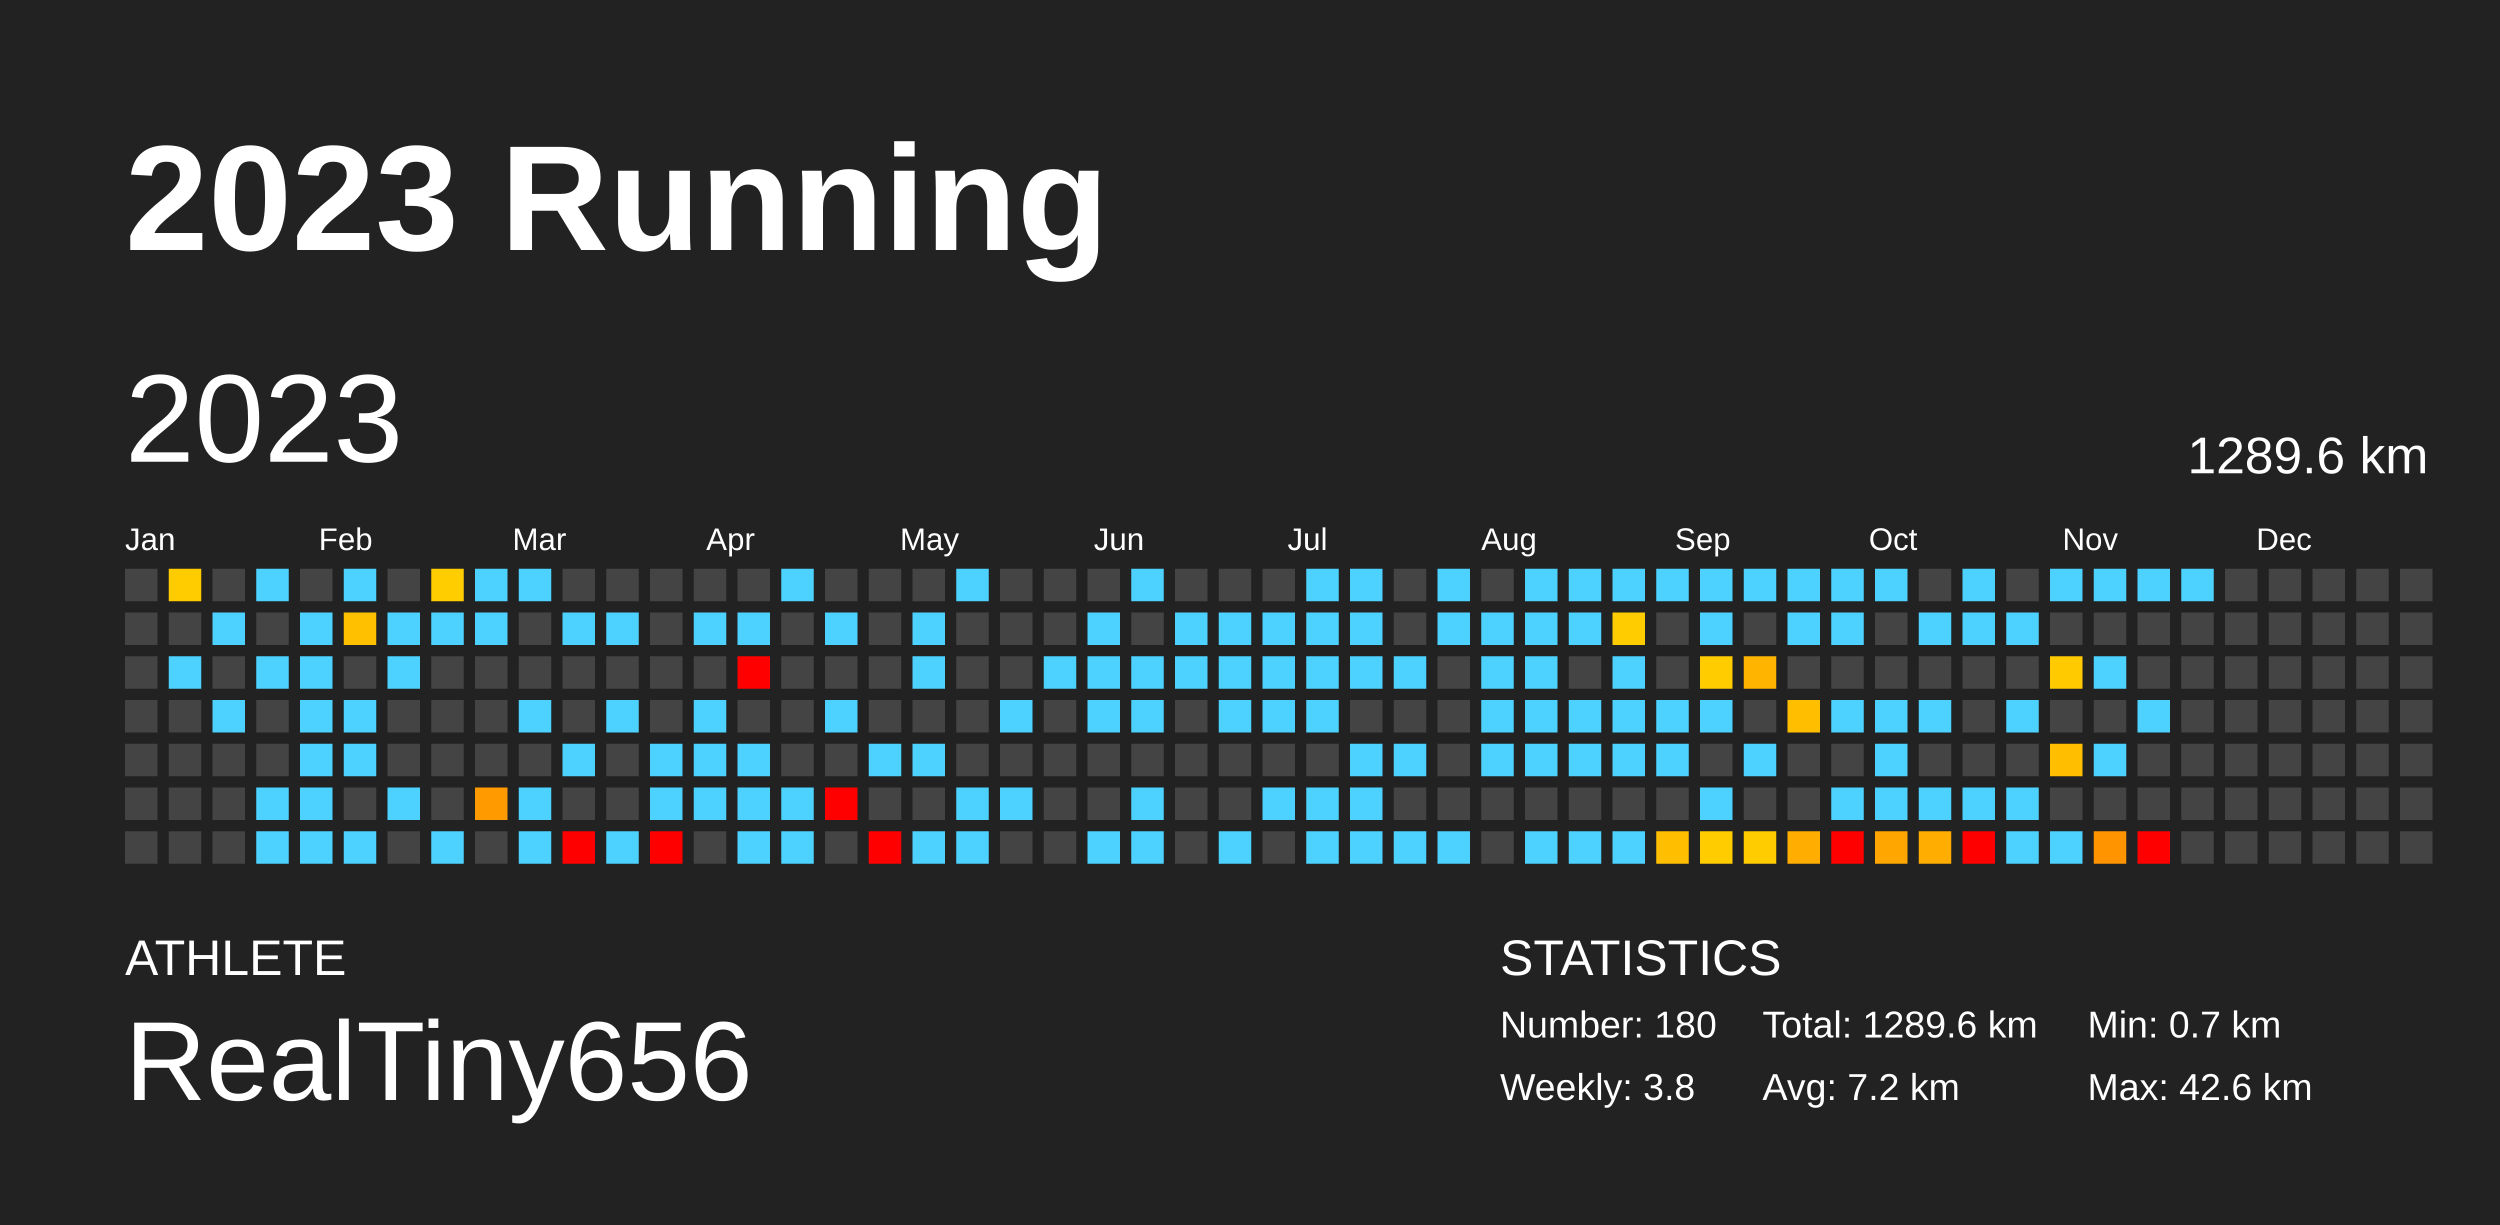
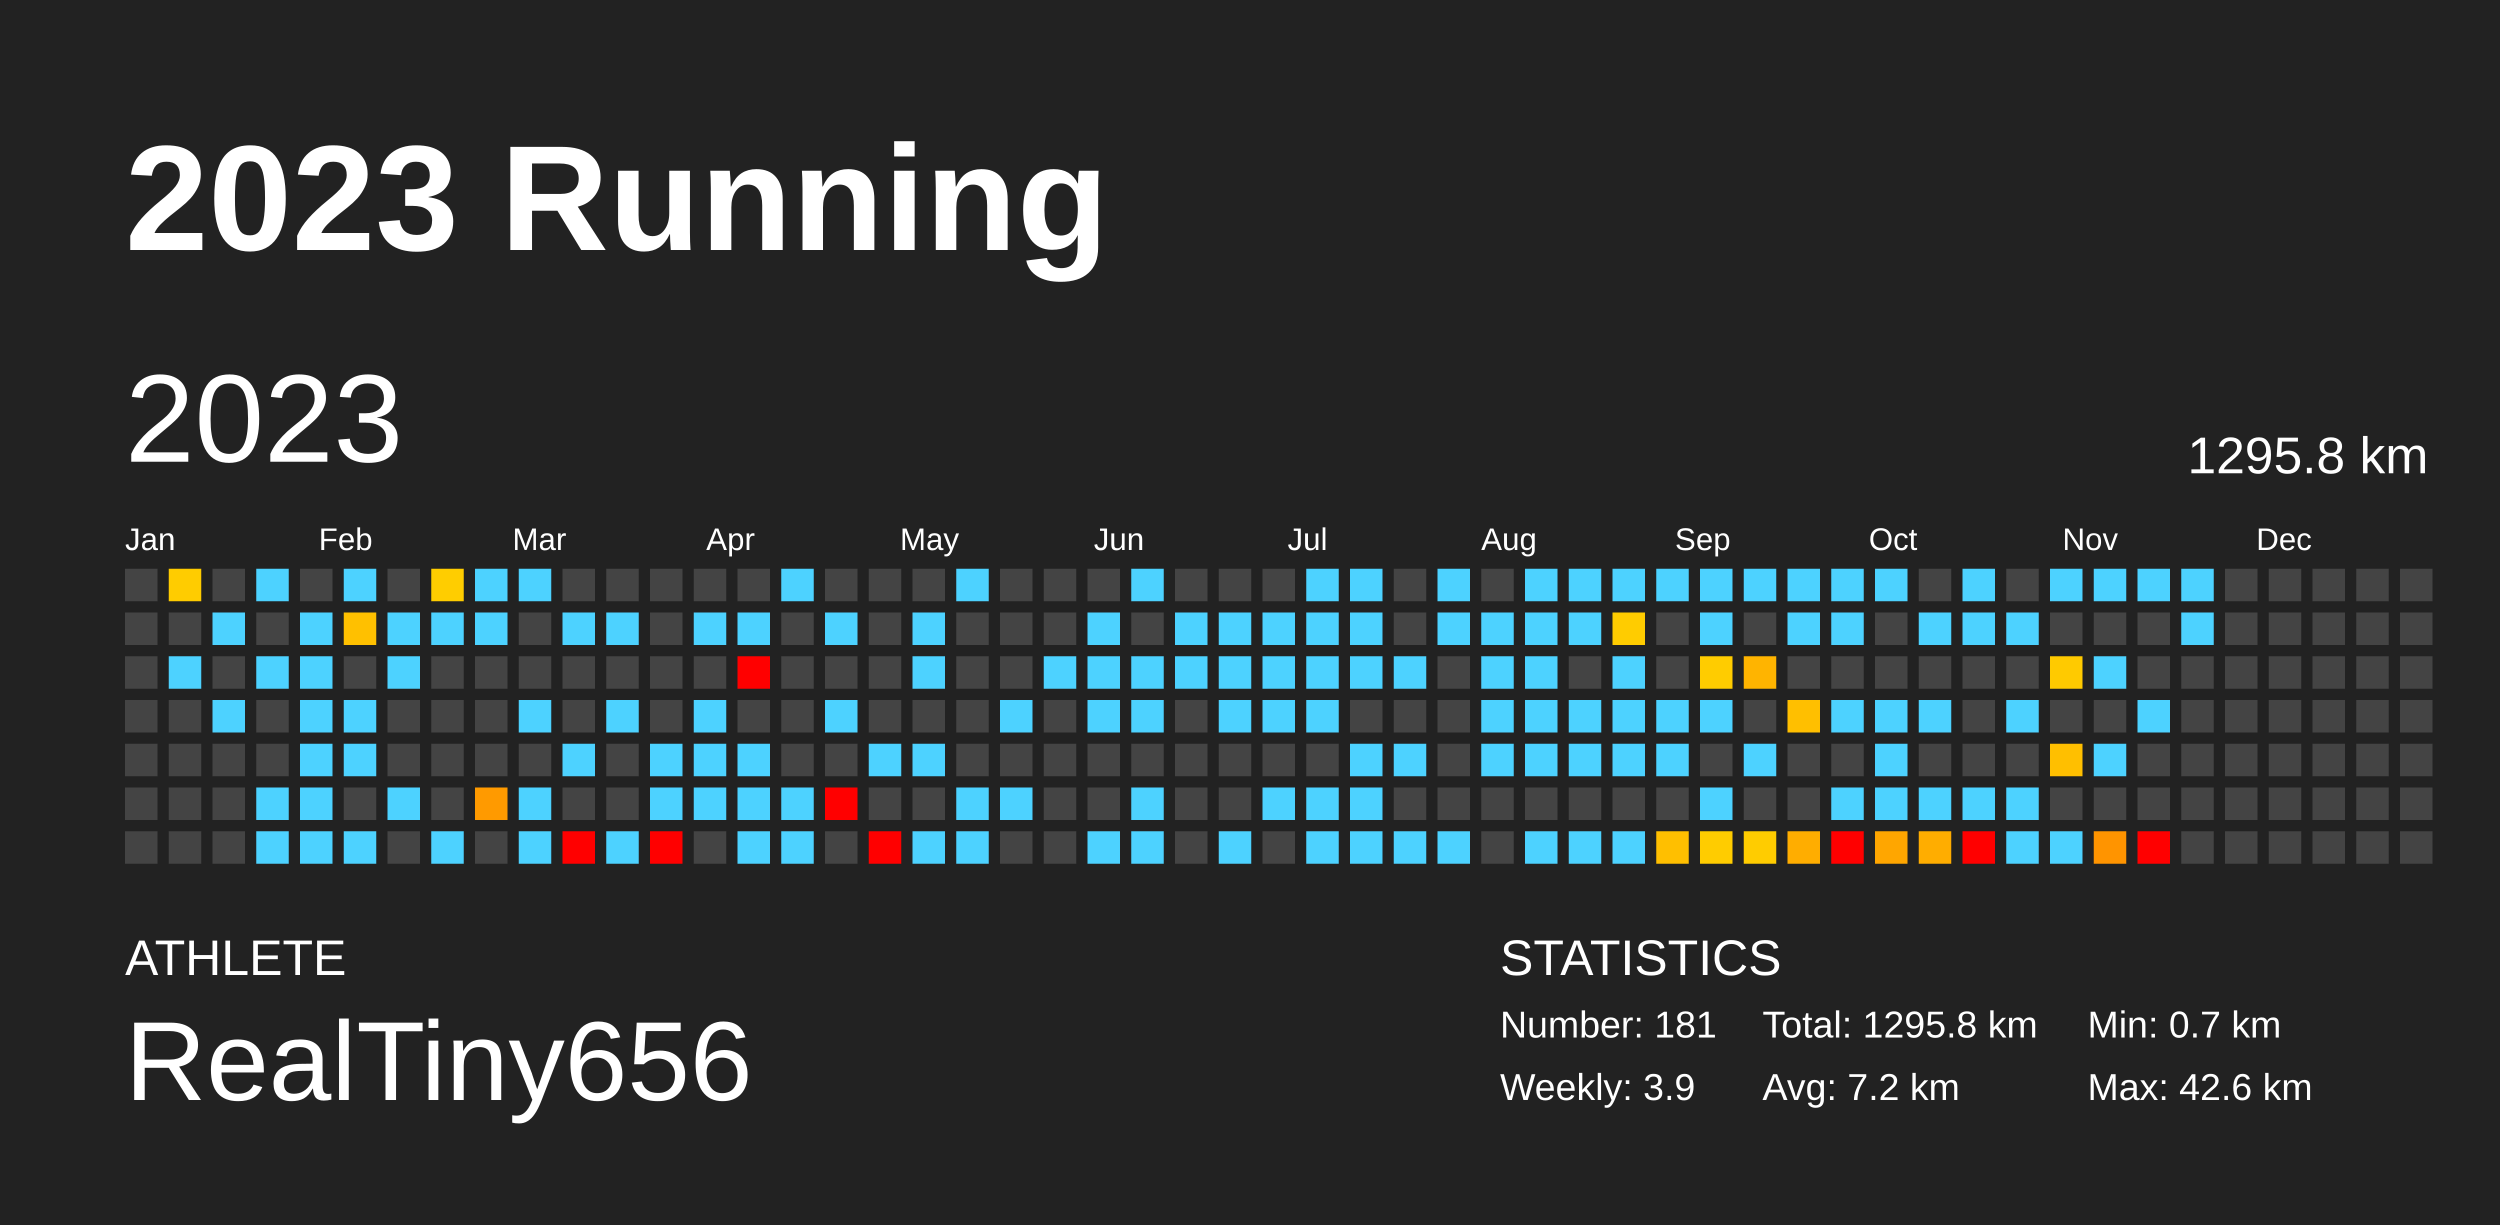
<svg xmlns="http://www.w3.org/2000/svg" baseProfile="full" height="98mm" version="1.1" viewBox="0,0,200,98" width="200mm">
  <defs />
  <rect fill="#222222" height="98" width="200" x="0" y="0" />
  <text fill="#FFFFFF" style="font-size:12px; font-family:Arial; font-weight:bold;" x="10" y="20">2023 Running</text>
  <text fill="#FFFFFF" style="font-size:4px; font-family:Arial" x="10" y="78">ATHLETE</text>
  <text fill="#FFFFFF" style="font-size:9px; font-family:Arial" x="10" y="88">RealTiny656</text>
  <text fill="#FFFFFF" style="font-size:4px; font-family:Arial" x="120" y="78">STATISTICS</text>
-   <text fill="#FFFFFF" style="font-size:3px; font-family:Arial" x="120" y="83">Number: 180</text>
-   <text fill="#FFFFFF" style="font-size:3px; font-family:Arial" x="120" y="88">Weekly: 3.8</text>
-   <text fill="#FFFFFF" style="font-size:3px; font-family:Arial" x="141" y="83">Total: 1289.6 km</text>
+   <text fill="#FFFFFF" style="font-size:3px; font-family:Arial" x="120" y="83">Number: 181</text>
+   <text fill="#FFFFFF" style="font-size:3px; font-family:Arial" x="120" y="88">Weekly: 3.9</text>
+   <text fill="#FFFFFF" style="font-size:3px; font-family:Arial" x="141" y="83">Total: 1295.8 km</text>
  <text fill="#FFFFFF" style="font-size:3px; font-family:Arial" x="141" y="88">Avg: 7.2 km</text>
  <text fill="#FFFFFF" style="font-size:3px; font-family:Arial" x="167" y="83">Min: 0.7 km</text>
  <text fill="#FFFFFF" style="font-size:3px; font-family:Arial" x="167" y="88">Max: 42.6 km</text>
  <text dominant-baseline="hanging" fill="#FFFFFF" style="font-size:10.0px; font-family:Arial;" x="10" y="30">2023</text>
-   <text dominant-baseline="hanging" fill="#FFFFFF" style="font-size:4.125px; font-family:Arial;" x="175" y="35">1289.6 km</text>
+   <text dominant-baseline="hanging" fill="#FFFFFF" style="font-size:4.125px; font-family:Arial;" x="175" y="35">1295.8 km</text>
  <text fill="#FFFFFF" style="font-size:2.5px; font-family:Arial" x="10.0" y="44">Jan</text>
  <text fill="#FFFFFF" style="font-size:2.5px; font-family:Arial" x="25.5" y="44">Feb</text>
  <text fill="#FFFFFF" style="font-size:2.5px; font-family:Arial" x="41.0" y="44">Mar</text>
  <text fill="#FFFFFF" style="font-size:2.5px; font-family:Arial" x="56.5" y="44">Apr</text>
  <text fill="#FFFFFF" style="font-size:2.5px; font-family:Arial" x="72.0" y="44">May</text>
  <text fill="#FFFFFF" style="font-size:2.5px; font-family:Arial" x="87.5" y="44">Jun</text>
  <text fill="#FFFFFF" style="font-size:2.5px; font-family:Arial" x="103.0" y="44">Jul</text>
  <text fill="#FFFFFF" style="font-size:2.5px; font-family:Arial" x="118.5" y="44">Aug</text>
  <text fill="#FFFFFF" style="font-size:2.5px; font-family:Arial" x="134.0" y="44">Sep</text>
  <text fill="#FFFFFF" style="font-size:2.5px; font-family:Arial" x="149.5" y="44">Oct</text>
  <text fill="#FFFFFF" style="font-size:2.5px; font-family:Arial" x="165.0" y="44">Nov</text>
  <text fill="#FFFFFF" style="font-size:2.5px; font-family:Arial" x="180.5" y="44">Dec</text>
  <rect fill="#444444" height="2.6" width="2.6" x="10.0" y="45.5" />
  <rect fill="#444444" height="2.6" width="2.6" x="10.0" y="49.0" />
  <rect fill="#444444" height="2.6" width="2.6" x="10.0" y="52.5" />
  <rect fill="#444444" height="2.6" width="2.6" x="10.0" y="56.0" />
  <rect fill="#444444" height="2.6" width="2.6" x="10.0" y="59.5" />
  <rect fill="#444444" height="2.6" width="2.6" x="10.0" y="63.0" />
  <rect fill="#444444" height="2.6" width="2.6" x="10.0" y="66.5" />
  <rect fill="#ffcc00" height="2.6" width="2.6" x="13.5" y="45.5" />
  <rect fill="#444444" height="2.6" width="2.6" x="13.5" y="49.0" />
  <rect fill="#4dd2ff" height="2.6" width="2.6" x="13.5" y="52.5" />
  <rect fill="#444444" height="2.6" width="2.6" x="13.5" y="56.0" />
  <rect fill="#444444" height="2.6" width="2.6" x="13.5" y="59.5" />
  <rect fill="#444444" height="2.6" width="2.6" x="13.5" y="63.0" />
  <rect fill="#444444" height="2.6" width="2.6" x="13.5" y="66.5" />
  <rect fill="#444444" height="2.6" width="2.6" x="17.0" y="45.5" />
  <rect fill="#4dd2ff" height="2.6" width="2.6" x="17.0" y="49.0" />
  <rect fill="#444444" height="2.6" width="2.6" x="17.0" y="52.5" />
  <rect fill="#4dd2ff" height="2.6" width="2.6" x="17.0" y="56.0" />
  <rect fill="#444444" height="2.6" width="2.6" x="17.0" y="59.5" />
  <rect fill="#444444" height="2.6" width="2.6" x="17.0" y="63.0" />
  <rect fill="#444444" height="2.6" width="2.6" x="17.0" y="66.5" />
  <rect fill="#4dd2ff" height="2.6" width="2.6" x="20.5" y="45.5" />
  <rect fill="#444444" height="2.6" width="2.6" x="20.5" y="49.0" />
  <rect fill="#4dd2ff" height="2.6" width="2.6" x="20.5" y="52.5" />
  <rect fill="#444444" height="2.6" width="2.6" x="20.5" y="56.0" />
  <rect fill="#444444" height="2.6" width="2.6" x="20.5" y="59.5" />
  <rect fill="#4dd2ff" height="2.6" width="2.6" x="20.5" y="63.0" />
  <rect fill="#4dd2ff" height="2.6" width="2.6" x="20.5" y="66.5" />
  <rect fill="#444444" height="2.6" width="2.6" x="24.0" y="45.5" />
  <rect fill="#4dd2ff" height="2.6" width="2.6" x="24.0" y="49.0" />
  <rect fill="#4dd2ff" height="2.6" width="2.6" x="24.0" y="52.5" />
  <rect fill="#4dd2ff" height="2.6" width="2.6" x="24.0" y="56.0" />
  <rect fill="#4dd2ff" height="2.6" width="2.6" x="24.0" y="59.5" />
  <rect fill="#4dd2ff" height="2.6" width="2.6" x="24.0" y="63.0" />
  <rect fill="#4dd2ff" height="2.6" width="2.6" x="24.0" y="66.5" />
  <rect fill="#4dd2ff" height="2.6" width="2.6" x="27.5" y="45.5" />
  <rect fill="#ffc000" height="2.6" width="2.6" x="27.5" y="49.0" />
  <rect fill="#444444" height="2.6" width="2.6" x="27.5" y="52.5" />
  <rect fill="#4dd2ff" height="2.6" width="2.6" x="27.5" y="56.0" />
  <rect fill="#4dd2ff" height="2.6" width="2.6" x="27.5" y="59.5" />
  <rect fill="#444444" height="2.6" width="2.6" x="27.5" y="63.0" />
  <rect fill="#4dd2ff" height="2.6" width="2.6" x="27.5" y="66.5" />
  <rect fill="#444444" height="2.6" width="2.6" x="31.0" y="45.5" />
  <rect fill="#4dd2ff" height="2.6" width="2.6" x="31.0" y="49.0" />
  <rect fill="#4dd2ff" height="2.6" width="2.6" x="31.0" y="52.5" />
  <rect fill="#444444" height="2.6" width="2.6" x="31.0" y="56.0" />
  <rect fill="#444444" height="2.6" width="2.6" x="31.0" y="59.5" />
  <rect fill="#4dd2ff" height="2.6" width="2.6" x="31.0" y="63.0" />
  <rect fill="#444444" height="2.6" width="2.6" x="31.0" y="66.5" />
  <rect fill="#ffcd00" height="2.6" width="2.6" x="34.5" y="45.5" />
  <rect fill="#4dd2ff" height="2.6" width="2.6" x="34.5" y="49.0" />
  <rect fill="#444444" height="2.6" width="2.6" x="34.5" y="52.5" />
  <rect fill="#444444" height="2.6" width="2.6" x="34.5" y="56.0" />
  <rect fill="#444444" height="2.6" width="2.6" x="34.5" y="59.5" />
  <rect fill="#444444" height="2.6" width="2.6" x="34.5" y="63.0" />
  <rect fill="#4dd2ff" height="2.6" width="2.6" x="34.5" y="66.5" />
  <rect fill="#4dd2ff" height="2.6" width="2.6" x="38.0" y="45.5" />
  <rect fill="#4dd2ff" height="2.6" width="2.6" x="38.0" y="49.0" />
  <rect fill="#444444" height="2.6" width="2.6" x="38.0" y="52.5" />
  <rect fill="#444444" height="2.6" width="2.6" x="38.0" y="56.0" />
  <rect fill="#444444" height="2.6" width="2.6" x="38.0" y="59.5" />
  <rect fill="#ff9a00" height="2.6" width="2.6" x="38.0" y="63.0" />
  <rect fill="#444444" height="2.6" width="2.6" x="38.0" y="66.5" />
  <rect fill="#4dd2ff" height="2.6" width="2.6" x="41.5" y="45.5" />
  <rect fill="#444444" height="2.6" width="2.6" x="41.5" y="49.0" />
  <rect fill="#444444" height="2.6" width="2.6" x="41.5" y="52.5" />
  <rect fill="#4dd2ff" height="2.6" width="2.6" x="41.5" y="56.0" />
  <rect fill="#444444" height="2.6" width="2.6" x="41.5" y="59.5" />
  <rect fill="#4dd2ff" height="2.6" width="2.6" x="41.5" y="63.0" />
  <rect fill="#4dd2ff" height="2.6" width="2.6" x="41.5" y="66.5" />
  <rect fill="#444444" height="2.6" width="2.6" x="45.0" y="45.5" />
  <rect fill="#4dd2ff" height="2.6" width="2.6" x="45.0" y="49.0" />
  <rect fill="#444444" height="2.6" width="2.6" x="45.0" y="52.5" />
  <rect fill="#444444" height="2.6" width="2.6" x="45.0" y="56.0" />
  <rect fill="#4dd2ff" height="2.6" width="2.6" x="45.0" y="59.5" />
  <rect fill="#444444" height="2.6" width="2.6" x="45.0" y="63.0" />
  <rect fill="red" height="2.6" width="2.6" x="45.0" y="66.5" />
  <rect fill="#444444" height="2.6" width="2.6" x="48.5" y="45.5" />
  <rect fill="#4dd2ff" height="2.6" width="2.6" x="48.5" y="49.0" />
  <rect fill="#444444" height="2.6" width="2.6" x="48.5" y="52.5" />
  <rect fill="#4dd2ff" height="2.6" width="2.6" x="48.5" y="56.0" />
  <rect fill="#444444" height="2.6" width="2.6" x="48.5" y="59.5" />
  <rect fill="#444444" height="2.6" width="2.6" x="48.5" y="63.0" />
  <rect fill="#4dd2ff" height="2.6" width="2.6" x="48.5" y="66.5" />
  <rect fill="#444444" height="2.6" width="2.6" x="52.0" y="45.5" />
  <rect fill="#444444" height="2.6" width="2.6" x="52.0" y="49.0" />
  <rect fill="#444444" height="2.6" width="2.6" x="52.0" y="52.5" />
  <rect fill="#444444" height="2.6" width="2.6" x="52.0" y="56.0" />
  <rect fill="#4dd2ff" height="2.6" width="2.6" x="52.0" y="59.5" />
  <rect fill="#4dd2ff" height="2.6" width="2.6" x="52.0" y="63.0" />
  <rect fill="red" height="2.6" width="2.6" x="52.0" y="66.5" />
  <rect fill="#444444" height="2.6" width="2.6" x="55.5" y="45.5" />
  <rect fill="#4dd2ff" height="2.6" width="2.6" x="55.5" y="49.0" />
  <rect fill="#444444" height="2.6" width="2.6" x="55.5" y="52.5" />
  <rect fill="#4dd2ff" height="2.6" width="2.6" x="55.5" y="56.0" />
  <rect fill="#4dd2ff" height="2.6" width="2.6" x="55.5" y="59.5" />
  <rect fill="#4dd2ff" height="2.6" width="2.6" x="55.5" y="63.0" />
  <rect fill="#444444" height="2.6" width="2.6" x="55.5" y="66.5" />
  <rect fill="#444444" height="2.6" width="2.6" x="59.0" y="45.5" />
  <rect fill="#4dd2ff" height="2.6" width="2.6" x="59.0" y="49.0" />
  <rect fill="red" height="2.6" width="2.6" x="59.0" y="52.5" />
  <rect fill="#444444" height="2.6" width="2.6" x="59.0" y="56.0" />
  <rect fill="#4dd2ff" height="2.6" width="2.6" x="59.0" y="59.5" />
  <rect fill="#4dd2ff" height="2.6" width="2.6" x="59.0" y="63.0" />
  <rect fill="#4dd2ff" height="2.6" width="2.6" x="59.0" y="66.5" />
  <rect fill="#4dd2ff" height="2.6" width="2.6" x="62.5" y="45.5" />
  <rect fill="#444444" height="2.6" width="2.6" x="62.5" y="49.0" />
  <rect fill="#444444" height="2.6" width="2.6" x="62.5" y="52.5" />
  <rect fill="#444444" height="2.6" width="2.6" x="62.5" y="56.0" />
  <rect fill="#444444" height="2.6" width="2.6" x="62.5" y="59.5" />
  <rect fill="#4dd2ff" height="2.6" width="2.6" x="62.5" y="63.0" />
  <rect fill="#4dd2ff" height="2.6" width="2.6" x="62.5" y="66.5" />
  <rect fill="#444444" height="2.6" width="2.6" x="66.0" y="45.5" />
  <rect fill="#4dd2ff" height="2.6" width="2.6" x="66.0" y="49.0" />
  <rect fill="#444444" height="2.6" width="2.6" x="66.0" y="52.5" />
  <rect fill="#4dd2ff" height="2.6" width="2.6" x="66.0" y="56.0" />
  <rect fill="#444444" height="2.6" width="2.6" x="66.0" y="59.5" />
  <rect fill="red" height="2.6" width="2.6" x="66.0" y="63.0" />
  <rect fill="#444444" height="2.6" width="2.6" x="66.0" y="66.5" />
  <rect fill="#444444" height="2.6" width="2.6" x="69.5" y="45.5" />
  <rect fill="#444444" height="2.6" width="2.6" x="69.5" y="49.0" />
  <rect fill="#444444" height="2.6" width="2.6" x="69.5" y="52.5" />
  <rect fill="#444444" height="2.6" width="2.6" x="69.5" y="56.0" />
  <rect fill="#4dd2ff" height="2.6" width="2.6" x="69.5" y="59.5" />
  <rect fill="#444444" height="2.6" width="2.6" x="69.5" y="63.0" />
  <rect fill="red" height="2.6" width="2.6" x="69.5" y="66.5" />
  <rect fill="#444444" height="2.6" width="2.6" x="73.0" y="45.5" />
  <rect fill="#4dd2ff" height="2.6" width="2.6" x="73.0" y="49.0" />
  <rect fill="#4dd2ff" height="2.6" width="2.6" x="73.0" y="52.5" />
  <rect fill="#444444" height="2.6" width="2.6" x="73.0" y="56.0" />
  <rect fill="#4dd2ff" height="2.6" width="2.6" x="73.0" y="59.5" />
  <rect fill="#444444" height="2.6" width="2.6" x="73.0" y="63.0" />
  <rect fill="#4dd2ff" height="2.6" width="2.6" x="73.0" y="66.5" />
  <rect fill="#4dd2ff" height="2.6" width="2.6" x="76.5" y="45.5" />
  <rect fill="#444444" height="2.6" width="2.6" x="76.5" y="49.0" />
  <rect fill="#444444" height="2.6" width="2.6" x="76.5" y="52.5" />
  <rect fill="#444444" height="2.6" width="2.6" x="76.5" y="56.0" />
  <rect fill="#444444" height="2.6" width="2.6" x="76.5" y="59.5" />
  <rect fill="#4dd2ff" height="2.6" width="2.6" x="76.5" y="63.0" />
  <rect fill="#4dd2ff" height="2.6" width="2.6" x="76.5" y="66.5" />
  <rect fill="#444444" height="2.6" width="2.6" x="80.0" y="45.5" />
  <rect fill="#444444" height="2.6" width="2.6" x="80.0" y="49.0" />
  <rect fill="#444444" height="2.6" width="2.6" x="80.0" y="52.5" />
  <rect fill="#4dd2ff" height="2.6" width="2.6" x="80.0" y="56.0" />
  <rect fill="#444444" height="2.6" width="2.6" x="80.0" y="59.5" />
  <rect fill="#4dd2ff" height="2.6" width="2.6" x="80.0" y="63.0" />
  <rect fill="#444444" height="2.6" width="2.6" x="80.0" y="66.5" />
  <rect fill="#444444" height="2.6" width="2.6" x="83.5" y="45.5" />
  <rect fill="#444444" height="2.6" width="2.6" x="83.5" y="49.0" />
  <rect fill="#4dd2ff" height="2.6" width="2.6" x="83.5" y="52.5" />
  <rect fill="#444444" height="2.6" width="2.6" x="83.5" y="56.0" />
  <rect fill="#444444" height="2.6" width="2.6" x="83.5" y="59.5" />
  <rect fill="#444444" height="2.6" width="2.6" x="83.5" y="63.0" />
  <rect fill="#444444" height="2.6" width="2.6" x="83.5" y="66.5" />
  <rect fill="#444444" height="2.6" width="2.6" x="87.0" y="45.5" />
  <rect fill="#4dd2ff" height="2.6" width="2.6" x="87.0" y="49.0" />
  <rect fill="#4dd2ff" height="2.6" width="2.6" x="87.0" y="52.5" />
  <rect fill="#4dd2ff" height="2.6" width="2.6" x="87.0" y="56.0" />
  <rect fill="#444444" height="2.6" width="2.6" x="87.0" y="59.5" />
  <rect fill="#444444" height="2.6" width="2.6" x="87.0" y="63.0" />
  <rect fill="#4dd2ff" height="2.6" width="2.6" x="87.0" y="66.5" />
  <rect fill="#4dd2ff" height="2.6" width="2.6" x="90.5" y="45.5" />
  <rect fill="#444444" height="2.6" width="2.6" x="90.5" y="49.0" />
  <rect fill="#4dd2ff" height="2.6" width="2.6" x="90.5" y="52.5" />
  <rect fill="#4dd2ff" height="2.6" width="2.6" x="90.5" y="56.0" />
  <rect fill="#444444" height="2.6" width="2.6" x="90.5" y="59.5" />
  <rect fill="#4dd2ff" height="2.6" width="2.6" x="90.5" y="63.0" />
  <rect fill="#4dd2ff" height="2.6" width="2.6" x="90.5" y="66.5" />
  <rect fill="#444444" height="2.6" width="2.6" x="94.0" y="45.5" />
  <rect fill="#4dd2ff" height="2.6" width="2.6" x="94.0" y="49.0" />
  <rect fill="#4dd2ff" height="2.6" width="2.6" x="94.0" y="52.5" />
  <rect fill="#444444" height="2.6" width="2.6" x="94.0" y="56.0" />
  <rect fill="#444444" height="2.6" width="2.6" x="94.0" y="59.5" />
  <rect fill="#444444" height="2.6" width="2.6" x="94.0" y="63.0" />
  <rect fill="#444444" height="2.6" width="2.6" x="94.0" y="66.5" />
  <rect fill="#444444" height="2.6" width="2.6" x="97.5" y="45.5" />
  <rect fill="#4dd2ff" height="2.6" width="2.6" x="97.5" y="49.0" />
  <rect fill="#4dd2ff" height="2.6" width="2.6" x="97.5" y="52.5" />
  <rect fill="#4dd2ff" height="2.6" width="2.6" x="97.5" y="56.0" />
  <rect fill="#444444" height="2.6" width="2.6" x="97.5" y="59.5" />
  <rect fill="#444444" height="2.6" width="2.6" x="97.5" y="63.0" />
  <rect fill="#4dd2ff" height="2.6" width="2.6" x="97.5" y="66.5" />
  <rect fill="#444444" height="2.6" width="2.6" x="101.0" y="45.5" />
  <rect fill="#4dd2ff" height="2.6" width="2.6" x="101.0" y="49.0" />
  <rect fill="#4dd2ff" height="2.6" width="2.6" x="101.0" y="52.5" />
  <rect fill="#4dd2ff" height="2.6" width="2.6" x="101.0" y="56.0" />
  <rect fill="#444444" height="2.6" width="2.6" x="101.0" y="59.5" />
  <rect fill="#4dd2ff" height="2.6" width="2.6" x="101.0" y="63.0" />
  <rect fill="#444444" height="2.6" width="2.6" x="101.0" y="66.5" />
  <rect fill="#4dd2ff" height="2.6" width="2.6" x="104.5" y="45.5" />
  <rect fill="#4dd2ff" height="2.6" width="2.6" x="104.5" y="49.0" />
  <rect fill="#4dd2ff" height="2.6" width="2.6" x="104.5" y="52.5" />
  <rect fill="#4dd2ff" height="2.6" width="2.6" x="104.5" y="56.0" />
  <rect fill="#444444" height="2.6" width="2.6" x="104.5" y="59.5" />
  <rect fill="#4dd2ff" height="2.6" width="2.6" x="104.5" y="63.0" />
  <rect fill="#4dd2ff" height="2.6" width="2.6" x="104.5" y="66.5" />
  <rect fill="#4dd2ff" height="2.6" width="2.6" x="108.0" y="45.5" />
  <rect fill="#4dd2ff" height="2.6" width="2.6" x="108.0" y="49.0" />
  <rect fill="#4dd2ff" height="2.6" width="2.6" x="108.0" y="52.5" />
  <rect fill="#444444" height="2.6" width="2.6" x="108.0" y="56.0" />
  <rect fill="#4dd2ff" height="2.6" width="2.6" x="108.0" y="59.5" />
  <rect fill="#4dd2ff" height="2.6" width="2.6" x="108.0" y="63.0" />
  <rect fill="#4dd2ff" height="2.6" width="2.6" x="108.0" y="66.5" />
  <rect fill="#444444" height="2.6" width="2.6" x="111.5" y="45.5" />
  <rect fill="#444444" height="2.6" width="2.6" x="111.5" y="49.0" />
  <rect fill="#4dd2ff" height="2.6" width="2.6" x="111.5" y="52.5" />
  <rect fill="#444444" height="2.6" width="2.6" x="111.5" y="56.0" />
  <rect fill="#4dd2ff" height="2.6" width="2.6" x="111.5" y="59.5" />
  <rect fill="#444444" height="2.6" width="2.6" x="111.5" y="63.0" />
  <rect fill="#4dd2ff" height="2.6" width="2.6" x="111.5" y="66.5" />
  <rect fill="#4dd2ff" height="2.6" width="2.6" x="115.0" y="45.5" />
  <rect fill="#4dd2ff" height="2.6" width="2.6" x="115.0" y="49.0" />
  <rect fill="#444444" height="2.6" width="2.6" x="115.0" y="52.5" />
  <rect fill="#444444" height="2.6" width="2.6" x="115.0" y="56.0" />
  <rect fill="#444444" height="2.6" width="2.6" x="115.0" y="59.5" />
  <rect fill="#444444" height="2.6" width="2.6" x="115.0" y="63.0" />
  <rect fill="#4dd2ff" height="2.6" width="2.6" x="115.0" y="66.5" />
  <rect fill="#444444" height="2.6" width="2.6" x="118.5" y="45.5" />
  <rect fill="#4dd2ff" height="2.6" width="2.6" x="118.5" y="49.0" />
  <rect fill="#4dd2ff" height="2.6" width="2.6" x="118.5" y="52.5" />
  <rect fill="#4dd2ff" height="2.6" width="2.6" x="118.5" y="56.0" />
  <rect fill="#4dd2ff" height="2.6" width="2.6" x="118.5" y="59.5" />
  <rect fill="#444444" height="2.6" width="2.6" x="118.5" y="63.0" />
  <rect fill="#444444" height="2.6" width="2.6" x="118.5" y="66.5" />
  <rect fill="#4dd2ff" height="2.6" width="2.6" x="122.0" y="45.5" />
  <rect fill="#4dd2ff" height="2.6" width="2.6" x="122.0" y="49.0" />
  <rect fill="#4dd2ff" height="2.6" width="2.6" x="122.0" y="52.5" />
  <rect fill="#4dd2ff" height="2.6" width="2.6" x="122.0" y="56.0" />
  <rect fill="#4dd2ff" height="2.6" width="2.6" x="122.0" y="59.5" />
  <rect fill="#444444" height="2.6" width="2.6" x="122.0" y="63.0" />
  <rect fill="#4dd2ff" height="2.6" width="2.6" x="122.0" y="66.5" />
  <rect fill="#4dd2ff" height="2.6" width="2.6" x="125.5" y="45.5" />
  <rect fill="#4dd2ff" height="2.6" width="2.6" x="125.5" y="49.0" />
  <rect fill="#444444" height="2.6" width="2.6" x="125.5" y="52.5" />
  <rect fill="#4dd2ff" height="2.6" width="2.6" x="125.5" y="56.0" />
  <rect fill="#4dd2ff" height="2.6" width="2.6" x="125.5" y="59.5" />
  <rect fill="#444444" height="2.6" width="2.6" x="125.5" y="63.0" />
  <rect fill="#4dd2ff" height="2.6" width="2.6" x="125.5" y="66.5" />
  <rect fill="#4dd2ff" height="2.6" width="2.6" x="129.0" y="45.5" />
  <rect fill="#ffcc00" height="2.6" width="2.6" x="129.0" y="49.0" />
  <rect fill="#4dd2ff" height="2.6" width="2.6" x="129.0" y="52.5" />
  <rect fill="#4dd2ff" height="2.6" width="2.6" x="129.0" y="56.0" />
  <rect fill="#4dd2ff" height="2.6" width="2.6" x="129.0" y="59.5" />
  <rect fill="#444444" height="2.6" width="2.6" x="129.0" y="63.0" />
  <rect fill="#4dd2ff" height="2.6" width="2.6" x="129.0" y="66.5" />
  <rect fill="#4dd2ff" height="2.6" width="2.6" x="132.5" y="45.5" />
  <rect fill="#444444" height="2.6" width="2.6" x="132.5" y="49.0" />
  <rect fill="#444444" height="2.6" width="2.6" x="132.5" y="52.5" />
  <rect fill="#4dd2ff" height="2.6" width="2.6" x="132.5" y="56.0" />
  <rect fill="#4dd2ff" height="2.6" width="2.6" x="132.5" y="59.5" />
  <rect fill="#444444" height="2.6" width="2.6" x="132.5" y="63.0" />
  <rect fill="#ffbf00" height="2.6" width="2.6" x="132.5" y="66.5" />
  <rect fill="#4dd2ff" height="2.6" width="2.6" x="136.0" y="45.5" />
  <rect fill="#4dd2ff" height="2.6" width="2.6" x="136.0" y="49.0" />
  <rect fill="#ffcc00" height="2.6" width="2.6" x="136.0" y="52.5" />
  <rect fill="#4dd2ff" height="2.6" width="2.6" x="136.0" y="56.0" />
  <rect fill="#444444" height="2.6" width="2.6" x="136.0" y="59.5" />
  <rect fill="#4dd2ff" height="2.6" width="2.6" x="136.0" y="63.0" />
  <rect fill="#ffcc00" height="2.6" width="2.6" x="136.0" y="66.5" />
  <rect fill="#4dd2ff" height="2.6" width="2.6" x="139.5" y="45.5" />
  <rect fill="#444444" height="2.6" width="2.6" x="139.5" y="49.0" />
  <rect fill="#ffb400" height="2.6" width="2.6" x="139.5" y="52.5" />
  <rect fill="#444444" height="2.6" width="2.6" x="139.5" y="56.0" />
  <rect fill="#4dd2ff" height="2.6" width="2.6" x="139.5" y="59.5" />
  <rect fill="#444444" height="2.6" width="2.6" x="139.5" y="63.0" />
  <rect fill="#ffcc00" height="2.6" width="2.6" x="139.5" y="66.5" />
  <rect fill="#4dd2ff" height="2.6" width="2.6" x="143.0" y="45.5" />
  <rect fill="#4dd2ff" height="2.6" width="2.6" x="143.0" y="49.0" />
  <rect fill="#444444" height="2.6" width="2.6" x="143.0" y="52.5" />
  <rect fill="#ffbf00" height="2.6" width="2.6" x="143.0" y="56.0" />
  <rect fill="#444444" height="2.6" width="2.6" x="143.0" y="59.5" />
  <rect fill="#444444" height="2.6" width="2.6" x="143.0" y="63.0" />
  <rect fill="#ffad00" height="2.6" width="2.6" x="143.0" y="66.5" />
  <rect fill="#4dd2ff" height="2.6" width="2.6" x="146.5" y="45.5" />
  <rect fill="#4dd2ff" height="2.6" width="2.6" x="146.5" y="49.0" />
  <rect fill="#444444" height="2.6" width="2.6" x="146.5" y="52.5" />
  <rect fill="#4dd2ff" height="2.6" width="2.6" x="146.5" y="56.0" />
  <rect fill="#444444" height="2.6" width="2.6" x="146.5" y="59.5" />
  <rect fill="#4dd2ff" height="2.6" width="2.6" x="146.5" y="63.0" />
  <rect fill="red" height="2.6" width="2.6" x="146.5" y="66.5" />
  <rect fill="#4dd2ff" height="2.6" width="2.6" x="150.0" y="45.5" />
  <rect fill="#444444" height="2.6" width="2.6" x="150.0" y="49.0" />
  <rect fill="#444444" height="2.6" width="2.6" x="150.0" y="52.5" />
  <rect fill="#4dd2ff" height="2.6" width="2.6" x="150.0" y="56.0" />
  <rect fill="#4dd2ff" height="2.6" width="2.6" x="150.0" y="59.5" />
  <rect fill="#4dd2ff" height="2.6" width="2.6" x="150.0" y="63.0" />
  <rect fill="#ffa600" height="2.6" width="2.6" x="150.0" y="66.5" />
  <rect fill="#444444" height="2.6" width="2.6" x="153.5" y="45.5" />
  <rect fill="#4dd2ff" height="2.6" width="2.6" x="153.5" y="49.0" />
  <rect fill="#444444" height="2.6" width="2.6" x="153.5" y="52.5" />
  <rect fill="#4dd2ff" height="2.6" width="2.6" x="153.5" y="56.0" />
  <rect fill="#444444" height="2.6" width="2.6" x="153.5" y="59.5" />
  <rect fill="#4dd2ff" height="2.6" width="2.6" x="153.5" y="63.0" />
  <rect fill="#ffad00" height="2.6" width="2.6" x="153.5" y="66.5" />
  <rect fill="#4dd2ff" height="2.6" width="2.6" x="157.0" y="45.5" />
  <rect fill="#4dd2ff" height="2.6" width="2.6" x="157.0" y="49.0" />
  <rect fill="#444444" height="2.6" width="2.6" x="157.0" y="52.5" />
  <rect fill="#444444" height="2.6" width="2.6" x="157.0" y="56.0" />
  <rect fill="#444444" height="2.6" width="2.6" x="157.0" y="59.5" />
  <rect fill="#4dd2ff" height="2.6" width="2.6" x="157.0" y="63.0" />
  <rect fill="red" height="2.6" width="2.6" x="157.0" y="66.5" />
  <rect fill="#444444" height="2.6" width="2.6" x="160.5" y="45.5" />
  <rect fill="#4dd2ff" height="2.6" width="2.6" x="160.5" y="49.0" />
  <rect fill="#444444" height="2.6" width="2.6" x="160.5" y="52.5" />
  <rect fill="#4dd2ff" height="2.6" width="2.6" x="160.5" y="56.0" />
  <rect fill="#444444" height="2.6" width="2.6" x="160.5" y="59.5" />
  <rect fill="#4dd2ff" height="2.6" width="2.6" x="160.5" y="63.0" />
  <rect fill="#4dd2ff" height="2.6" width="2.6" x="160.5" y="66.5" />
  <rect fill="#4dd2ff" height="2.6" width="2.6" x="164.0" y="45.5" />
  <rect fill="#444444" height="2.6" width="2.6" x="164.0" y="49.0" />
  <rect fill="#ffca00" height="2.6" width="2.6" x="164.0" y="52.5" />
  <rect fill="#444444" height="2.6" width="2.6" x="164.0" y="56.0" />
  <rect fill="#ffbf00" height="2.6" width="2.6" x="164.0" y="59.5" />
  <rect fill="#444444" height="2.6" width="2.6" x="164.0" y="63.0" />
  <rect fill="#4dd2ff" height="2.6" width="2.6" x="164.0" y="66.5" />
  <rect fill="#4dd2ff" height="2.6" width="2.6" x="167.5" y="45.5" />
  <rect fill="#444444" height="2.6" width="2.6" x="167.5" y="49.0" />
  <rect fill="#4dd2ff" height="2.6" width="2.6" x="167.5" y="52.5" />
  <rect fill="#444444" height="2.6" width="2.6" x="167.5" y="56.0" />
  <rect fill="#4dd2ff" height="2.6" width="2.6" x="167.5" y="59.5" />
  <rect fill="#444444" height="2.6" width="2.6" x="167.5" y="63.0" />
  <rect fill="#ff9400" height="2.6" width="2.6" x="167.5" y="66.5" />
  <rect fill="#4dd2ff" height="2.6" width="2.6" x="171.0" y="45.5" />
  <rect fill="#444444" height="2.6" width="2.6" x="171.0" y="49.0" />
  <rect fill="#444444" height="2.6" width="2.6" x="171.0" y="52.5" />
  <rect fill="#4dd2ff" height="2.6" width="2.6" x="171.0" y="56.0" />
  <rect fill="#444444" height="2.6" width="2.6" x="171.0" y="59.5" />
  <rect fill="#444444" height="2.6" width="2.6" x="171.0" y="63.0" />
  <rect fill="red" height="2.6" width="2.6" x="171.0" y="66.5" />
  <rect fill="#4dd2ff" height="2.6" width="2.6" x="174.5" y="45.5" />
-   <rect fill="#444444" height="2.6" width="2.6" x="174.5" y="49.0" />
+   <rect fill="#4dd2ff" height="2.6" width="2.6" x="174.5" y="49.0" />
  <rect fill="#444444" height="2.6" width="2.6" x="174.5" y="52.5" />
  <rect fill="#444444" height="2.6" width="2.6" x="174.5" y="56.0" />
  <rect fill="#444444" height="2.6" width="2.6" x="174.5" y="59.5" />
  <rect fill="#444444" height="2.6" width="2.6" x="174.5" y="63.0" />
  <rect fill="#444444" height="2.6" width="2.6" x="174.5" y="66.5" />
  <rect fill="#444444" height="2.6" width="2.6" x="178.0" y="45.5" />
  <rect fill="#444444" height="2.6" width="2.6" x="178.0" y="49.0" />
  <rect fill="#444444" height="2.6" width="2.6" x="178.0" y="52.5" />
  <rect fill="#444444" height="2.6" width="2.6" x="178.0" y="56.0" />
  <rect fill="#444444" height="2.6" width="2.6" x="178.0" y="59.5" />
  <rect fill="#444444" height="2.6" width="2.6" x="178.0" y="63.0" />
  <rect fill="#444444" height="2.6" width="2.6" x="178.0" y="66.5" />
  <rect fill="#444444" height="2.6" width="2.6" x="181.5" y="45.5" />
  <rect fill="#444444" height="2.6" width="2.6" x="181.5" y="49.0" />
  <rect fill="#444444" height="2.6" width="2.6" x="181.5" y="52.5" />
  <rect fill="#444444" height="2.6" width="2.6" x="181.5" y="56.0" />
  <rect fill="#444444" height="2.6" width="2.6" x="181.5" y="59.5" />
  <rect fill="#444444" height="2.6" width="2.6" x="181.5" y="63.0" />
  <rect fill="#444444" height="2.6" width="2.6" x="181.5" y="66.5" />
  <rect fill="#444444" height="2.6" width="2.6" x="185.0" y="45.5" />
  <rect fill="#444444" height="2.6" width="2.6" x="185.0" y="49.0" />
  <rect fill="#444444" height="2.6" width="2.6" x="185.0" y="52.5" />
  <rect fill="#444444" height="2.6" width="2.6" x="185.0" y="56.0" />
  <rect fill="#444444" height="2.6" width="2.6" x="185.0" y="59.5" />
  <rect fill="#444444" height="2.6" width="2.6" x="185.0" y="63.0" />
  <rect fill="#444444" height="2.6" width="2.6" x="185.0" y="66.5" />
  <rect fill="#444444" height="2.6" width="2.6" x="188.5" y="45.5" />
  <rect fill="#444444" height="2.6" width="2.6" x="188.5" y="49.0" />
  <rect fill="#444444" height="2.6" width="2.6" x="188.5" y="52.5" />
  <rect fill="#444444" height="2.6" width="2.6" x="188.5" y="56.0" />
  <rect fill="#444444" height="2.6" width="2.6" x="188.5" y="59.5" />
  <rect fill="#444444" height="2.6" width="2.6" x="188.5" y="63.0" />
  <rect fill="#444444" height="2.6" width="2.6" x="188.5" y="66.5" />
  <rect fill="#444444" height="2.6" width="2.6" x="192.0" y="45.5" />
  <rect fill="#444444" height="2.6" width="2.6" x="192.0" y="49.0" />
  <rect fill="#444444" height="2.6" width="2.6" x="192.0" y="52.5" />
  <rect fill="#444444" height="2.6" width="2.6" x="192.0" y="56.0" />
  <rect fill="#444444" height="2.6" width="2.6" x="192.0" y="59.5" />
  <rect fill="#444444" height="2.6" width="2.6" x="192.0" y="63.0" />
  <rect fill="#444444" height="2.6" width="2.6" x="192.0" y="66.5" />
</svg>
